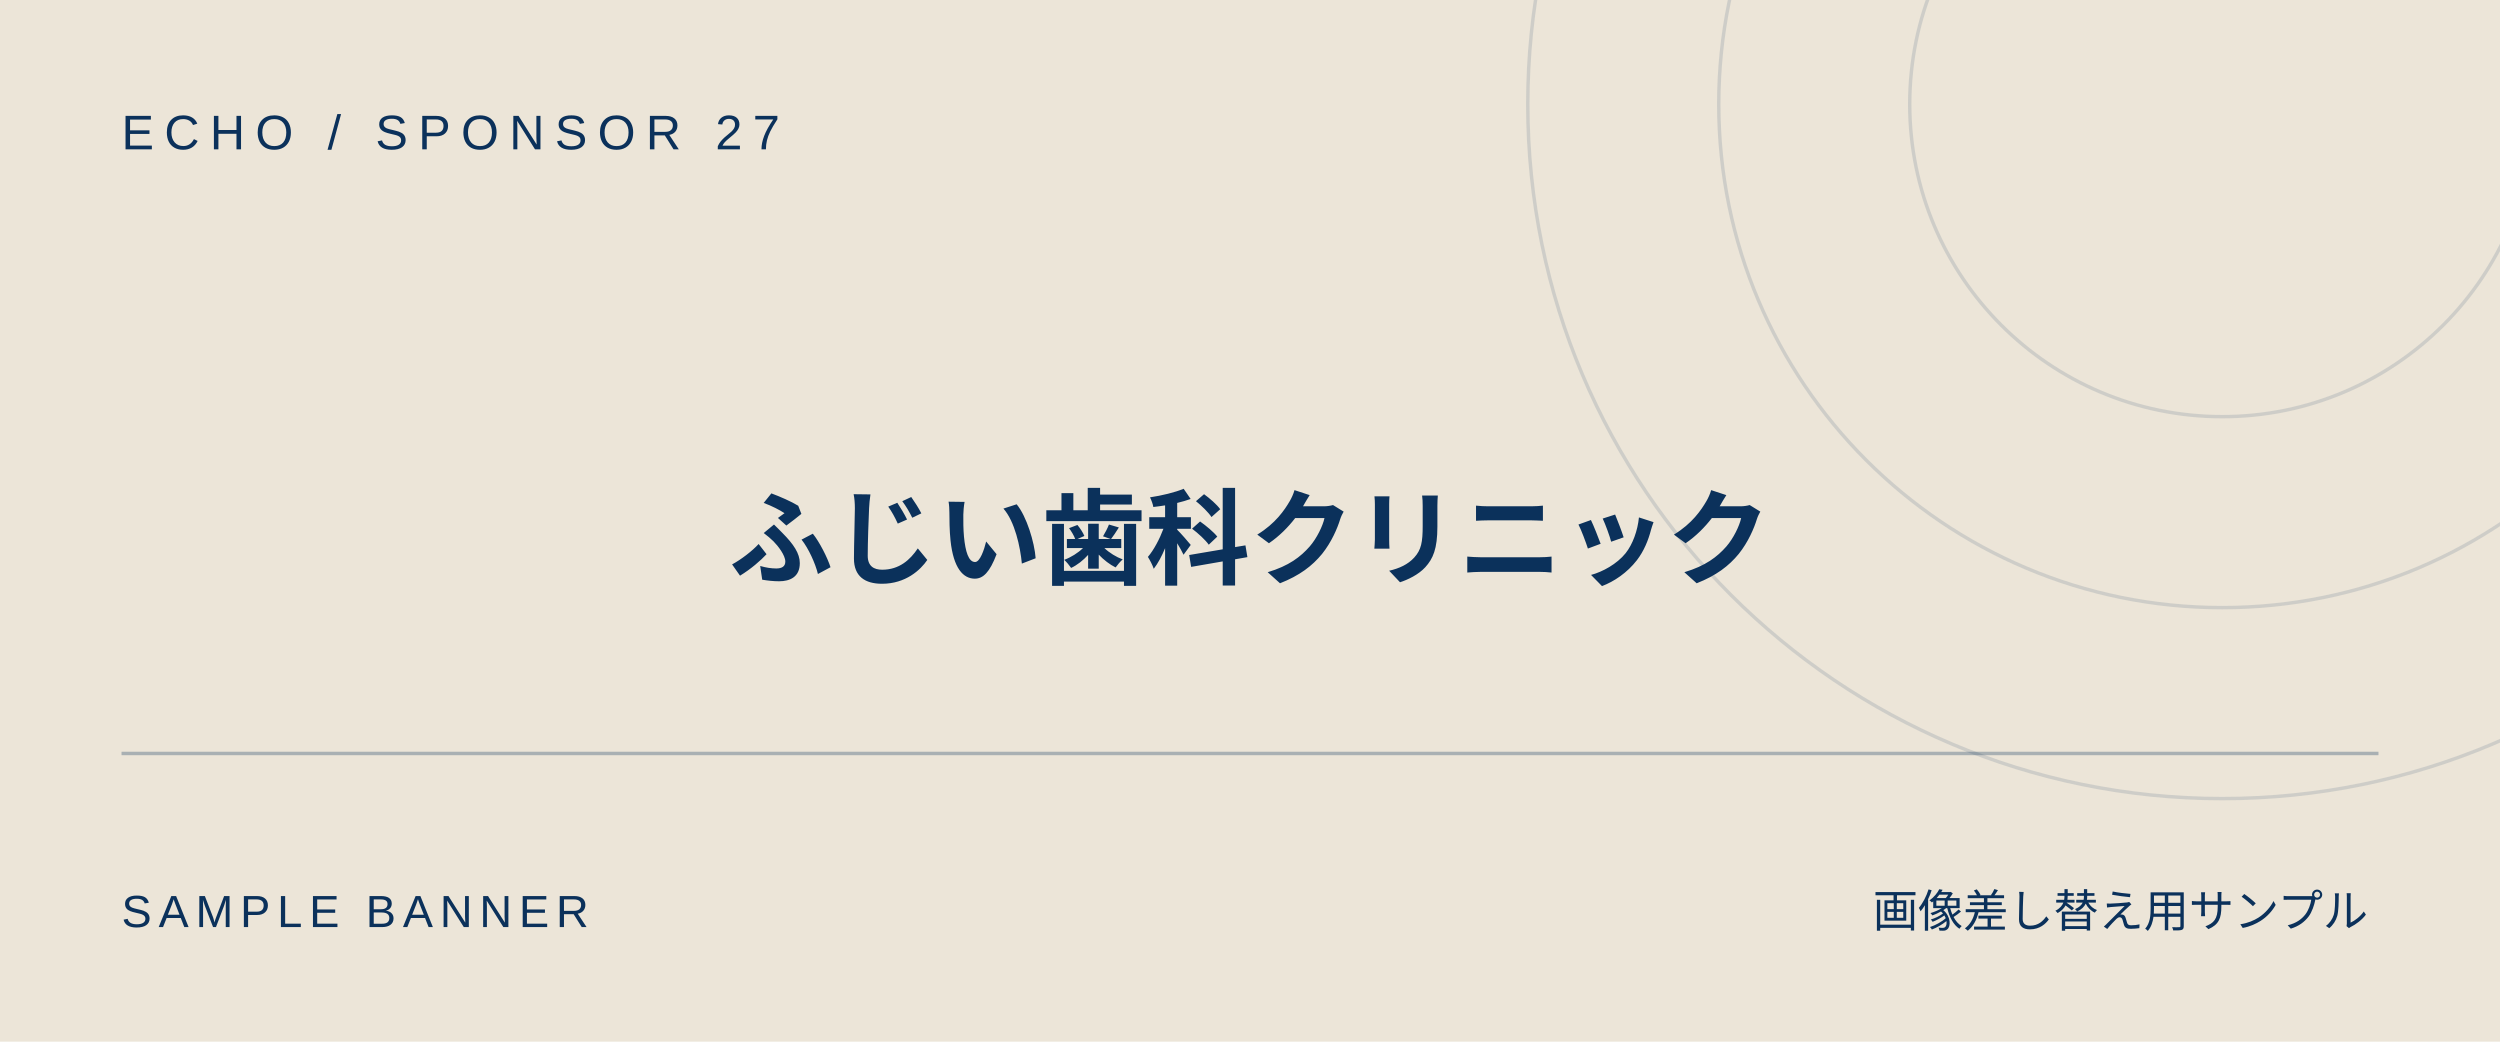
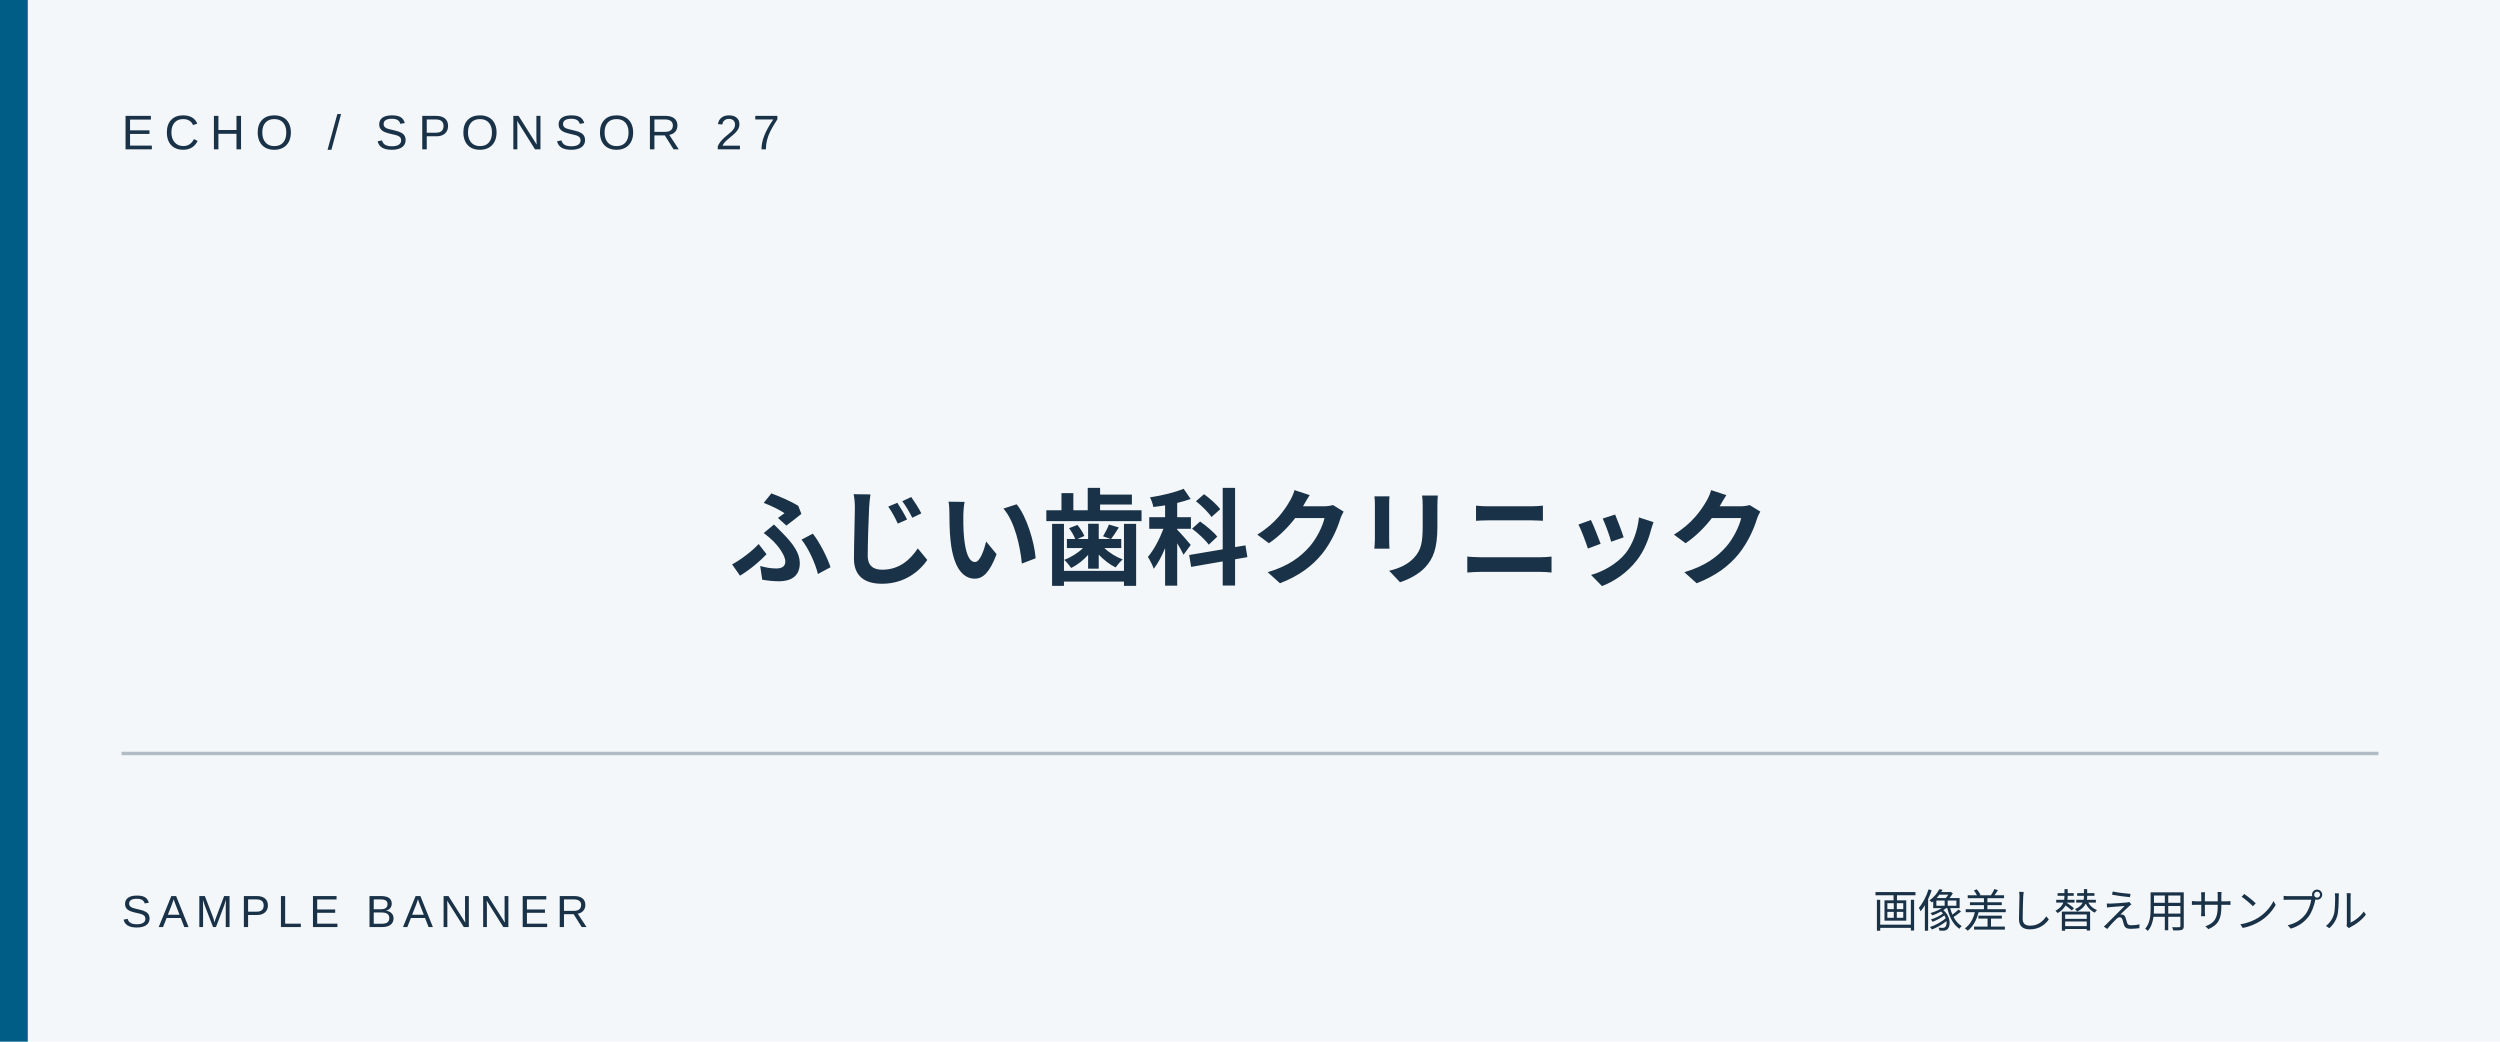
<svg xmlns="http://www.w3.org/2000/svg" width="720" height="300" viewBox="0 0 720 300">
-   <rect width="720" height="300" fill="#ece5d8" />
-   <g fill="none" stroke="#0b315b" opacity=".13">
-     <circle cx="640" cy="30" r="90" />
-     <circle cx="640" cy="30" r="145" />
-     <circle cx="640" cy="30" r="200" />
-   </g>
-   <text x="35" y="43" fill="#0b315b" font-family="Arial,sans-serif" font-size="14" letter-spacing="3">ECHO / SPONSOR 27</text>
-   <text x="360" y="166" text-anchor="middle" fill="#0b315b" font-family="sans-serif" font-size="30" font-weight="700">ふじい歯科クリニック</text>
-   <path d="M35 217h650" stroke="#0b315b" opacity=".3" />
-   <text x="35" y="267" fill="#0b315b" font-family="Arial,sans-serif" font-size="13" letter-spacing="2">SAMPLE BANNER</text>
-   <text x="682" y="267" text-anchor="end" fill="#0b315b" font-family="sans-serif" font-size="13">画像差し替え用サンプル</text>
+   <rect width="720" height="300" fill="#f4f7f9" />
+   <rect x="0" y="0" width="8" height="300" fill="#005d85" />
+   <text x="35" y="43" fill="#193247" font-family="Arial,sans-serif" font-size="14" letter-spacing="3">ECHO / SPONSOR 27</text>
+   <text x="360" y="166" text-anchor="middle" fill="#193247" font-family="sans-serif" font-size="30" font-weight="700">ふじい歯科クリニック</text>
+   <path d="M35 217h650" stroke="#193247" opacity=".3" />
+   <text x="35" y="267" fill="#193247" font-family="Arial,sans-serif" font-size="13" letter-spacing="2">SAMPLE BANNER</text>
+   <text x="682" y="267" text-anchor="end" fill="#193247" font-family="sans-serif" font-size="13">画像差し替え用サンプル</text>
</svg>
